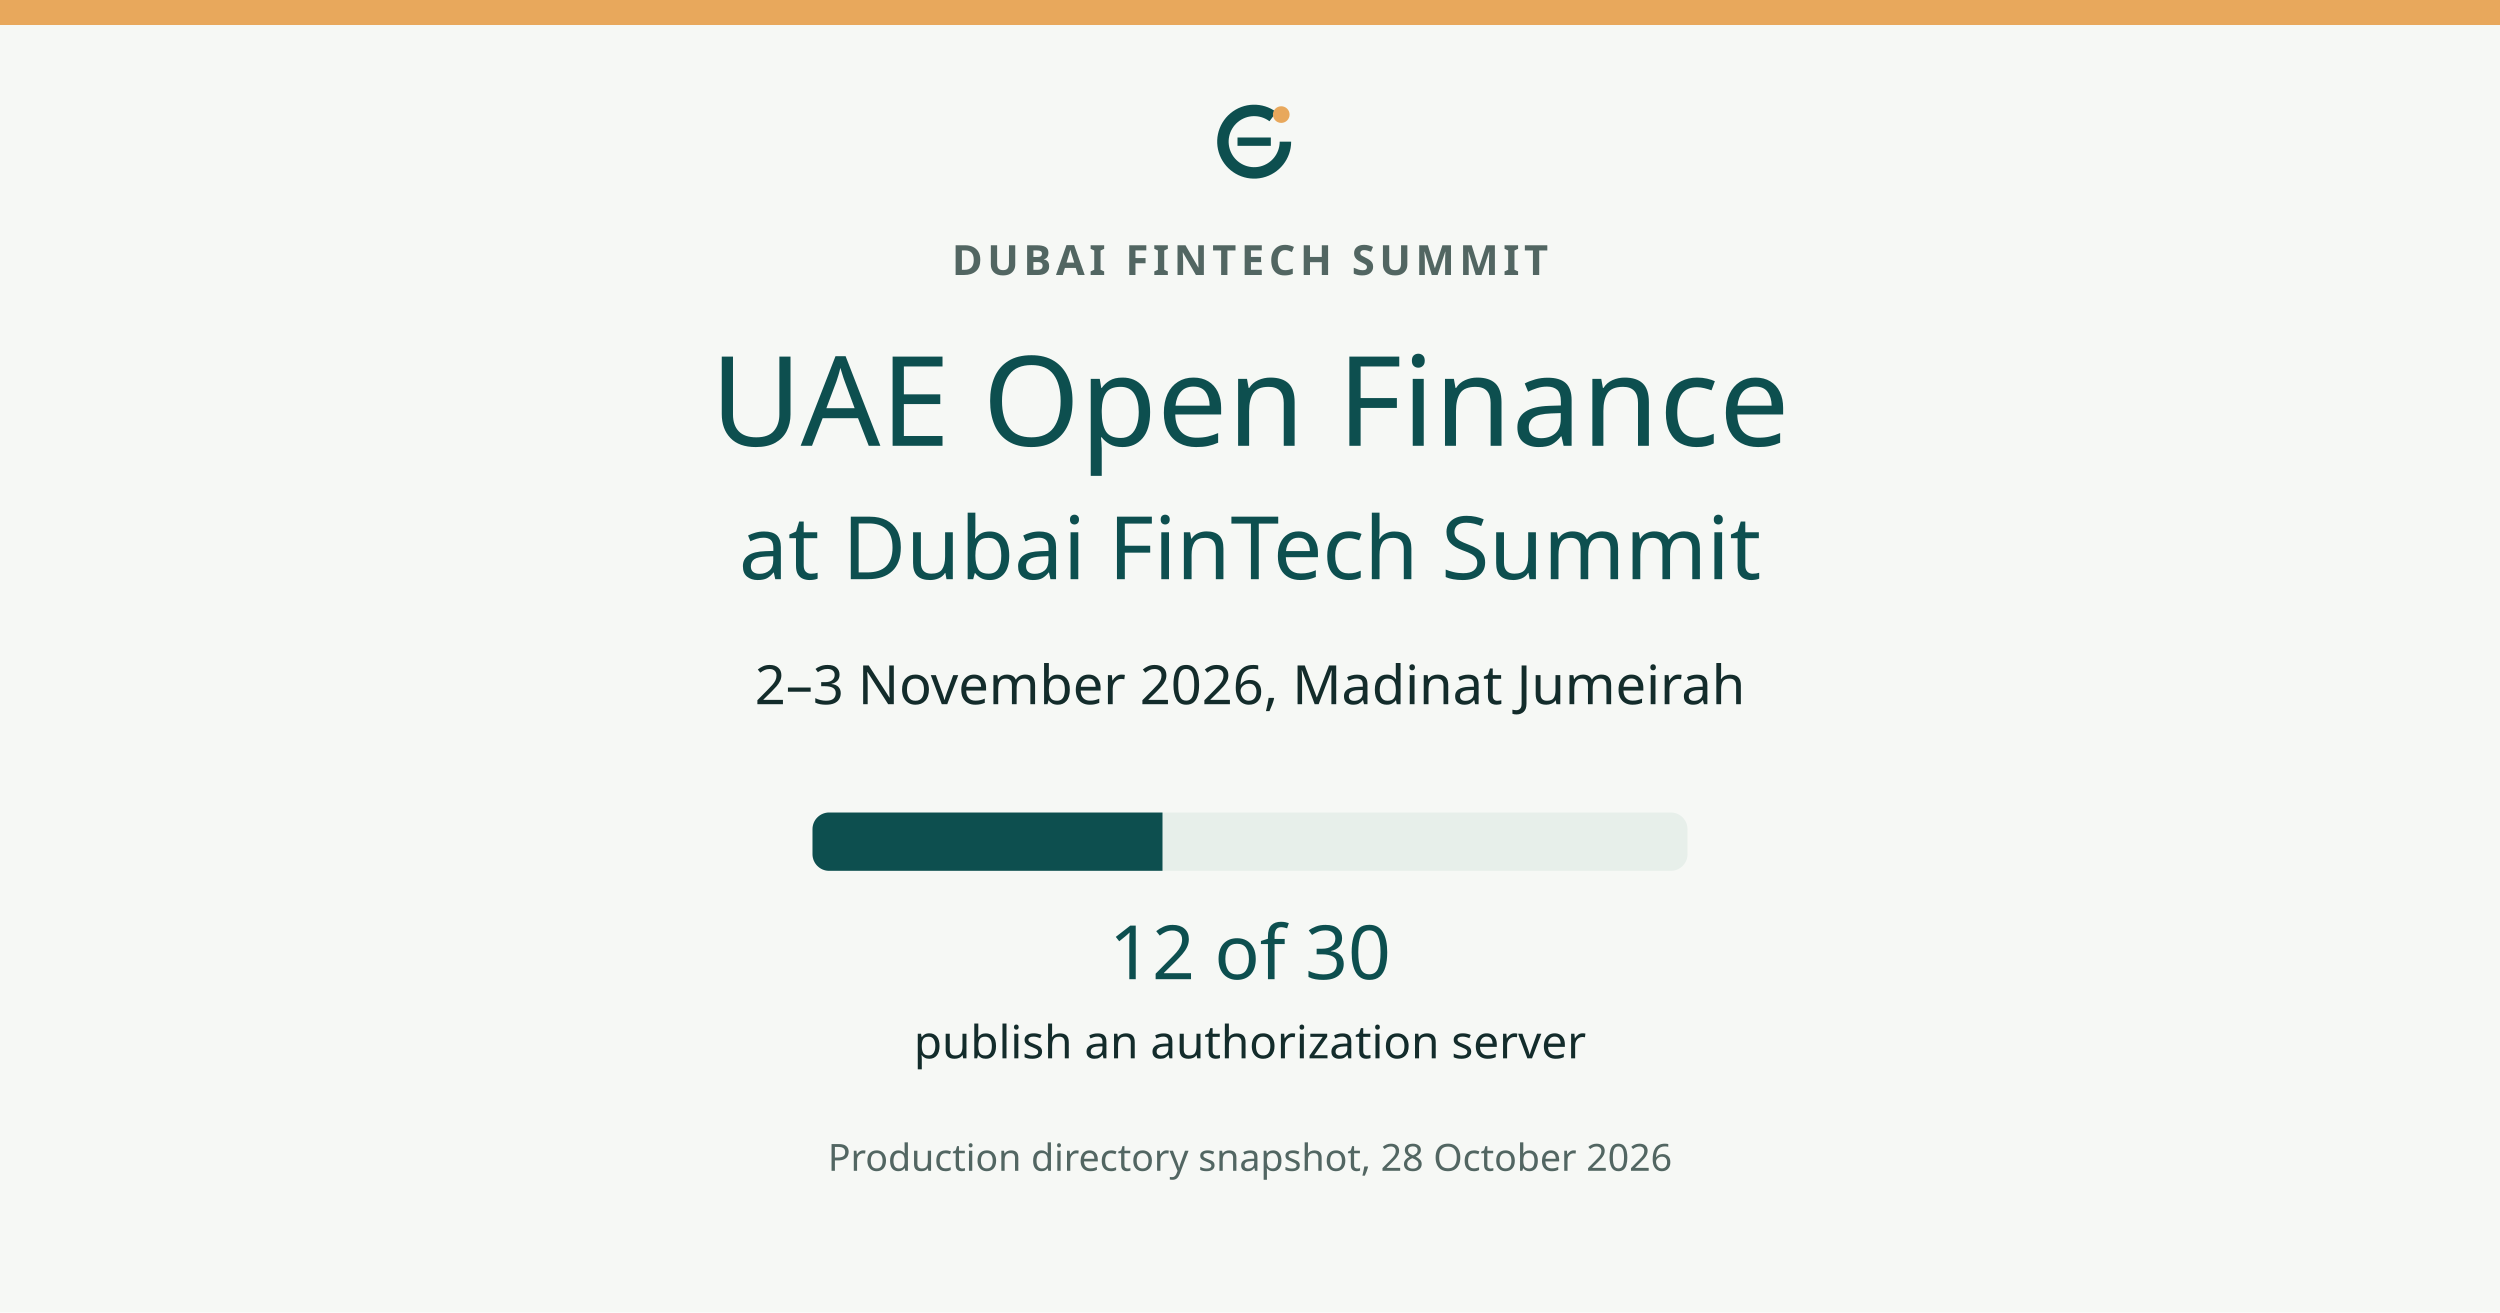
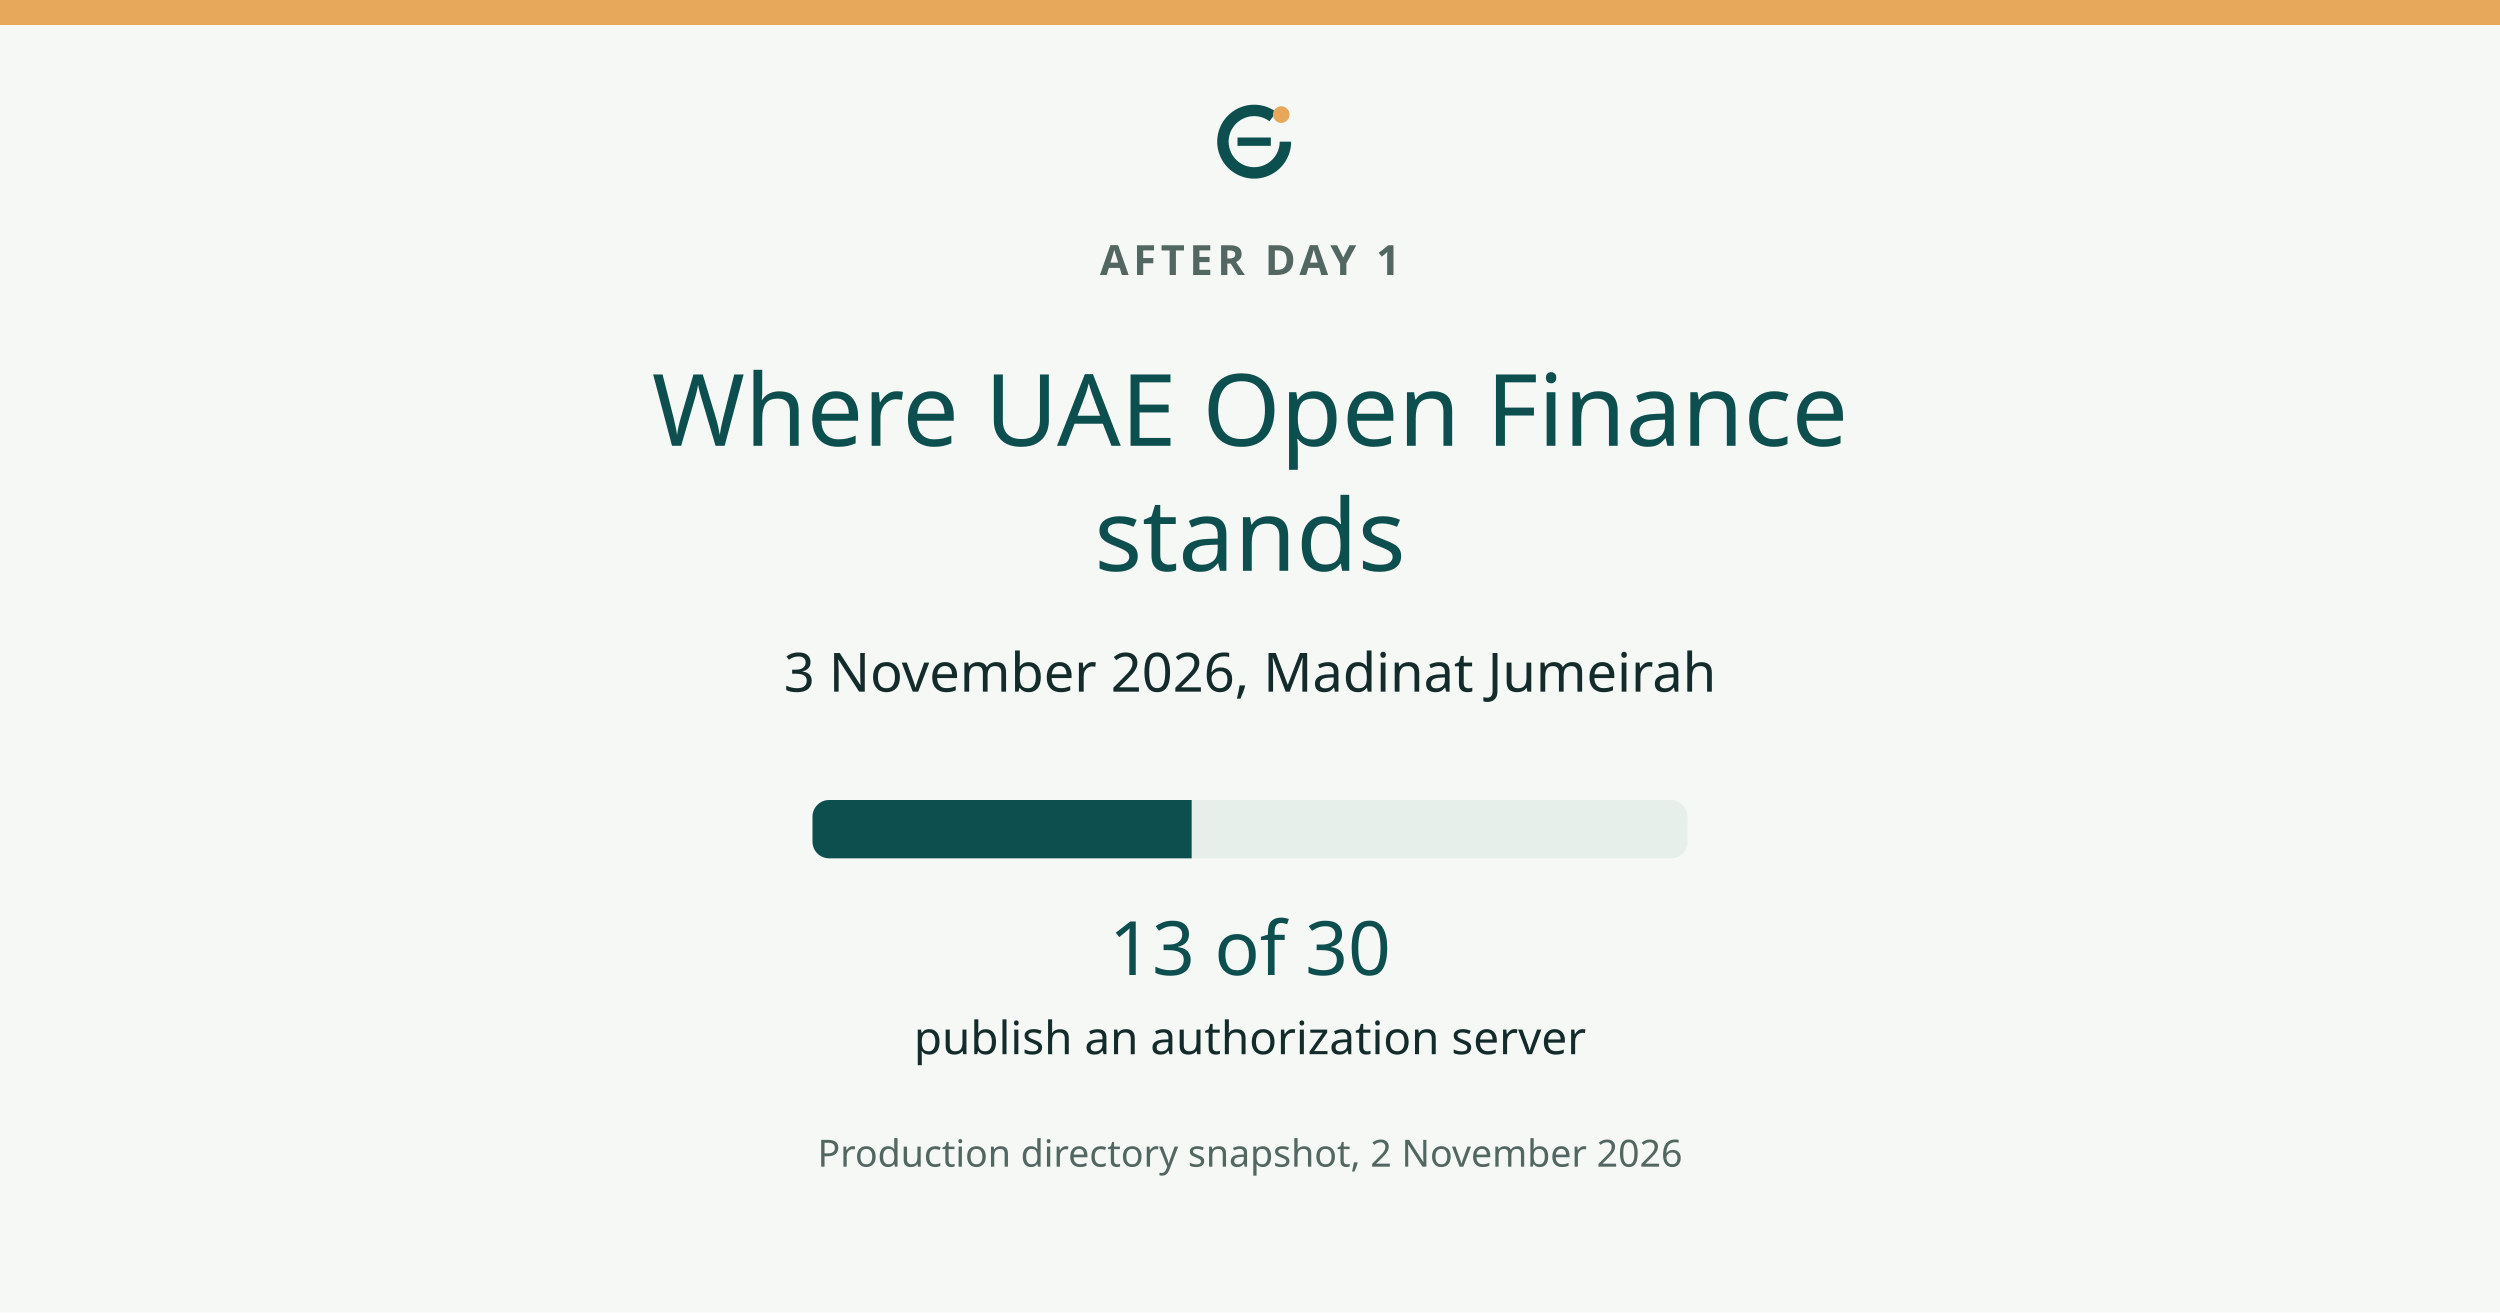
<svg xmlns="http://www.w3.org/2000/svg" viewBox="0 0 1200 630" width="2400" height="1260">
  <rect width="1200" height="630" fill="#F6F8F5" />
  <rect width="1200" height="12" fill="#E8A85C" />
  <g aria-hidden="true" font-family="DM Sans, system-ui, sans-serif">
    <g transform="translate(582 48)">
      <path d="M29 8a15 15 0 1 0 6 12" stroke="#0D4F4F" stroke-width="5.5" fill="none" />
      <path d="M12 20h16" stroke="#0D4F4F" stroke-width="4" />
      <circle cx="33" cy="7" r="4" fill="#E8A85C" />
    </g>
    <text x="600" y="132" text-anchor="middle" fill="#526662" font-size="20" font-weight="600" letter-spacing="2.2">
-       DUBAI FINTECH SUMMIT
+       AFTER DAY 1
    </text>
-     <text x="600" y="214" text-anchor="middle" fill="#0D4F4F" font-size="60" font-weight="500">
-       UAE Open Finance
+     <text x="600" y="214" text-anchor="middle" fill="#0D4F4F" font-size="48" font-weight="500">
+       Where UAE Open Finance
    </text>
-     <text x="600" y="278" text-anchor="middle" fill="#0D4F4F" font-size="42" font-weight="500">
-       at Dubai FinTech Summit
+     <text x="600" y="274" text-anchor="middle" fill="#0D4F4F" font-size="48" font-weight="500">
+       stands
    </text>
-     <text x="600" y="338" text-anchor="middle" fill="#132C2B" font-size="26">
-       2–3 November 2026, Madinat Jumeirah
+     <text x="600" y="332" text-anchor="middle" fill="#132C2B" font-size="26">
+       3 November 2026, Madinat Jumeirah
    </text>
    <defs>
      <clipPath id="dfs-cover-bar">
-         <rect x="390" y="390" width="420" height="28" rx="8" />
+         <rect x="390" y="384" width="420" height="28" rx="8" />
      </clipPath>
    </defs>
    <g clip-path="url(#dfs-cover-bar)">
-       <rect x="390" y="390" width="420" height="28" fill="#E7EFEA" />
-       <rect x="390" y="390" width="168" height="28" fill="#0D4F4F" />
+       <rect x="390" y="384" width="420" height="28" fill="#E7EFEA" />
+       <rect x="390" y="384" width="182" height="28" fill="#0D4F4F" />
    </g>
-     <text x="600" y="470" text-anchor="middle" fill="#0D4F4F" font-size="36" font-weight="500">
-       12 of 30
+     <text x="600" y="468" text-anchor="middle" fill="#0D4F4F" font-size="36" font-weight="500">
+       13 of 30
    </text>
-     <text x="600" y="508" text-anchor="middle" fill="#132C2B" font-size="22">
+     <text x="600" y="506" text-anchor="middle" fill="#132C2B" font-size="22">
      publish an authorization server
    </text>
-     <text x="600" y="562" text-anchor="middle" fill="#526662" font-size="18">
-       Production directory snapshot, 28 October 2026
+     <text x="600" y="560" text-anchor="middle" fill="#526662" font-size="18">
+       Production directory snapshot, 2 November 2026
    </text>
  </g>
</svg>
